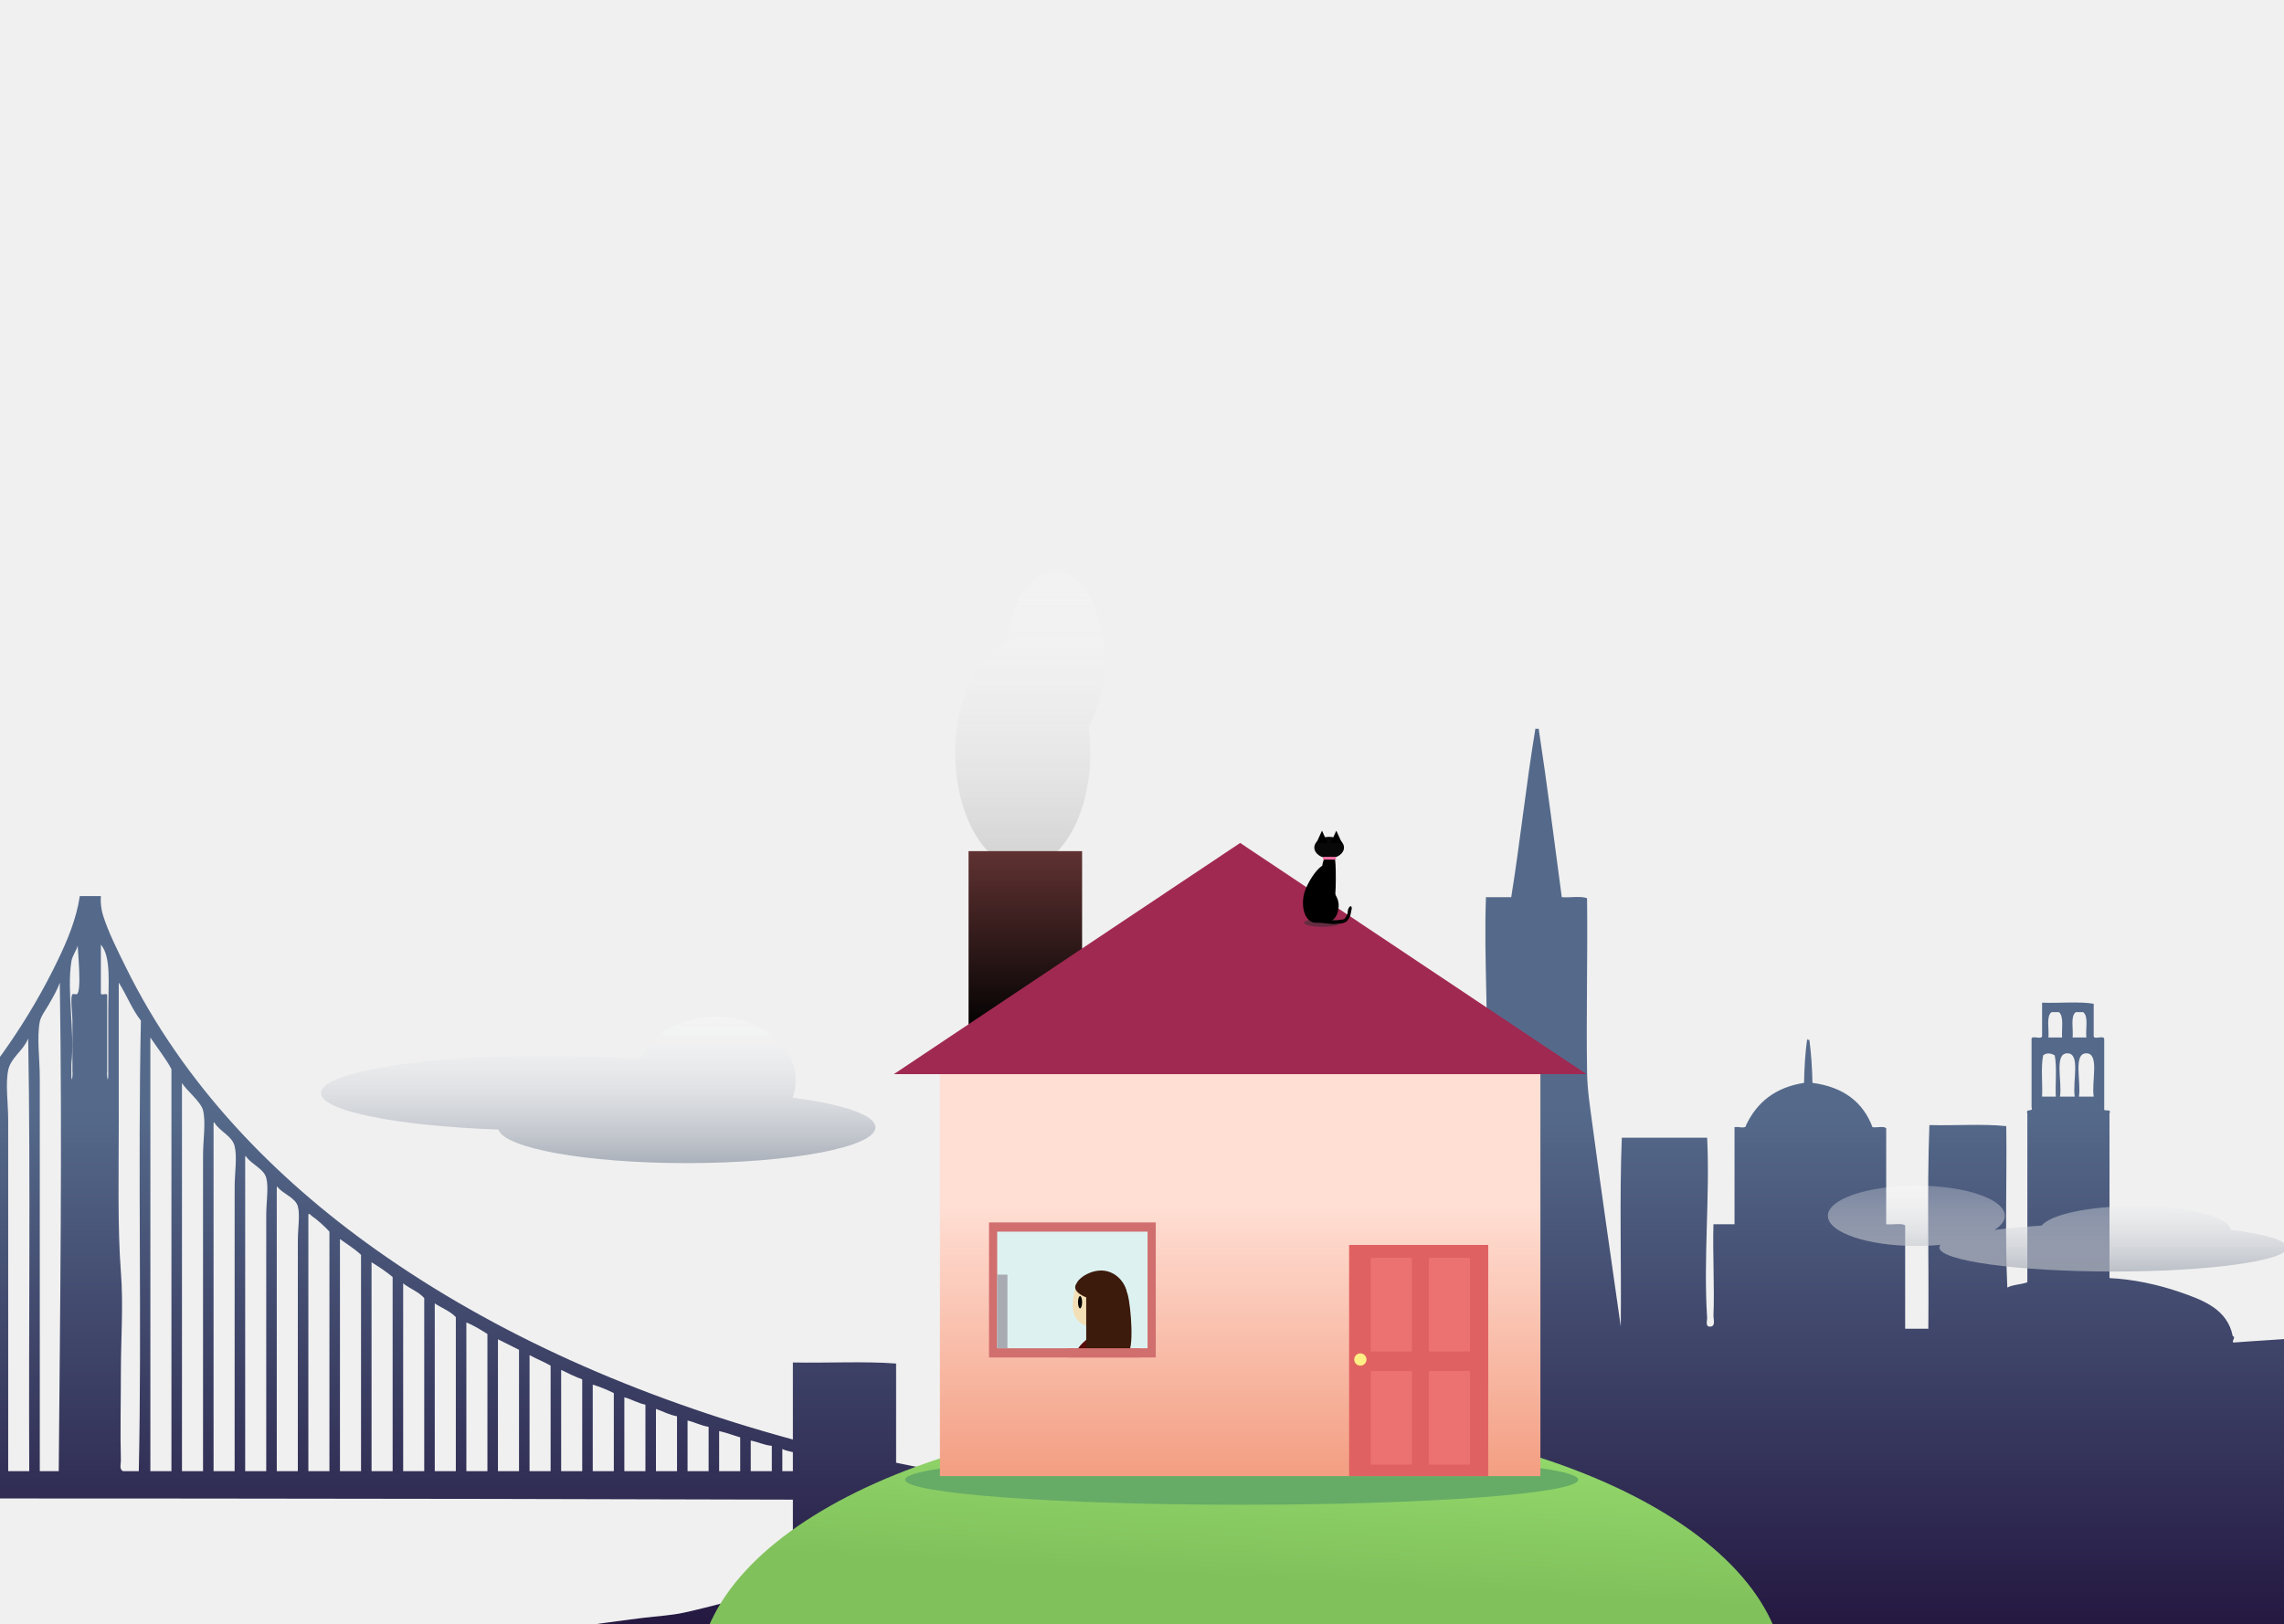
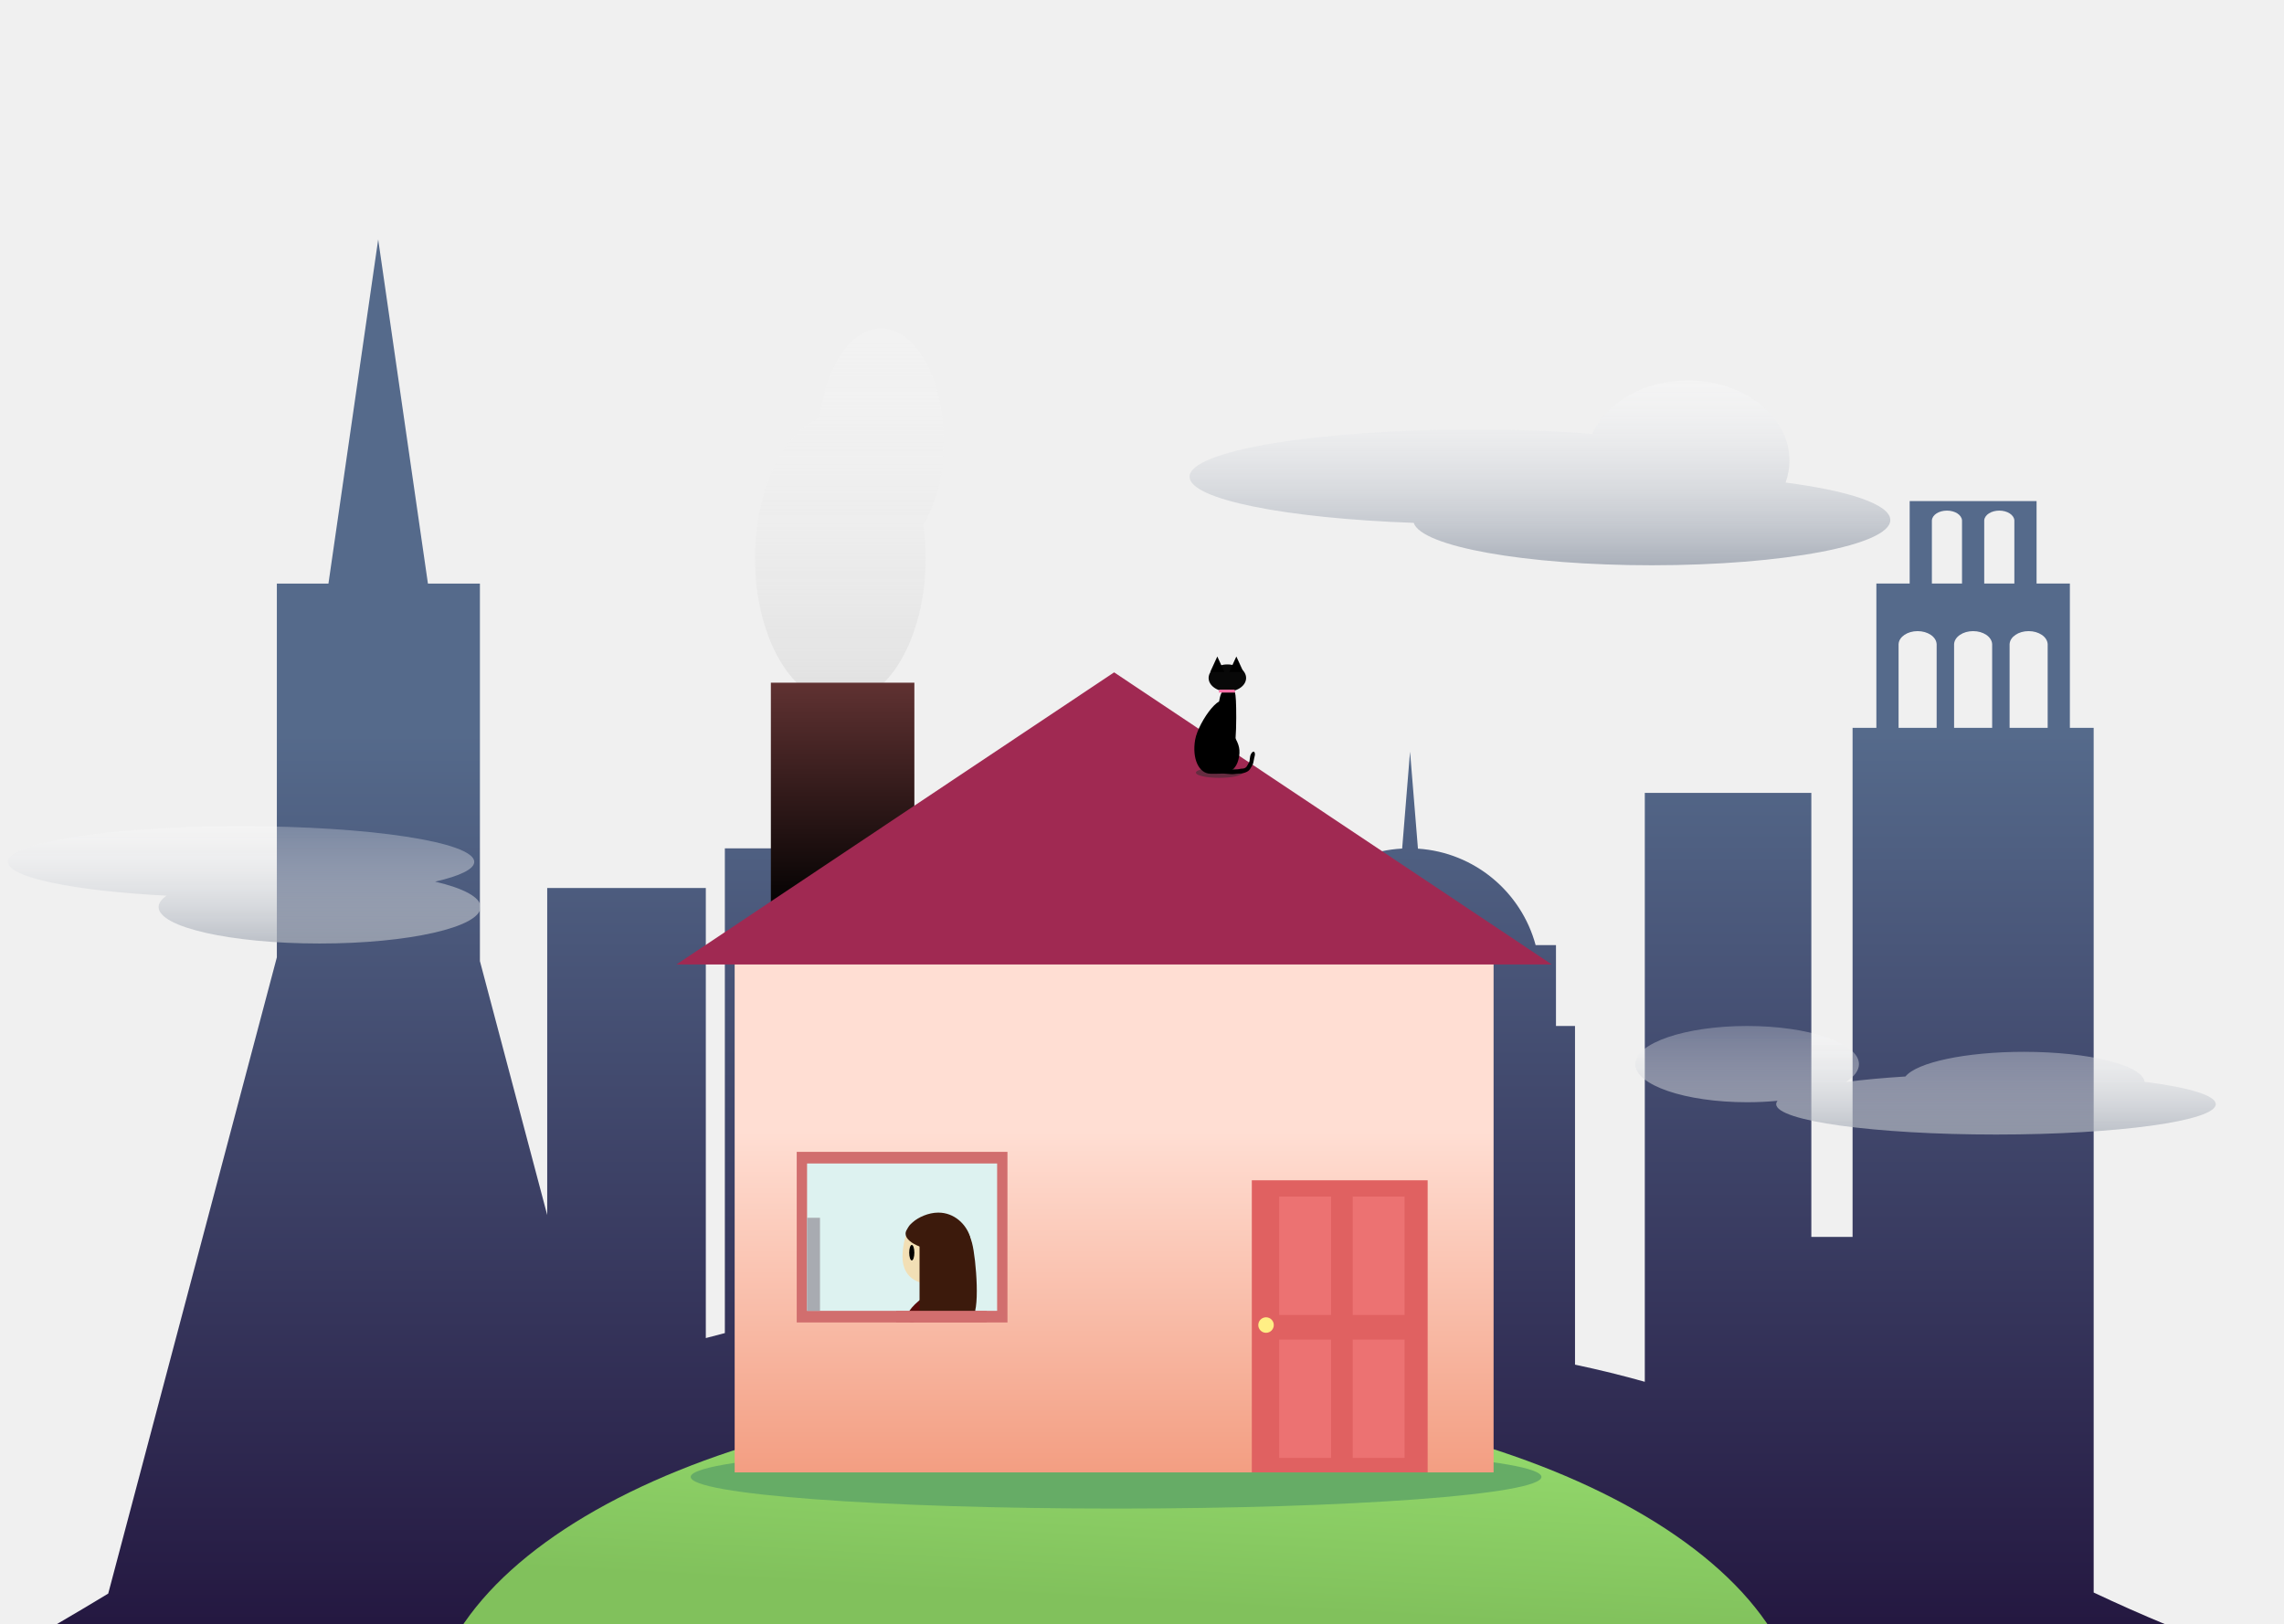
- <svg xmlns="http://www.w3.org/2000/svg" xmlns:xlink="http://www.w3.org/1999/xlink" width="1440px" height="1024px" viewBox="0 0 1440 1024" version="1.1">
+ <svg xmlns="http://www.w3.org/2000/svg" width="1440px" height="1024px" viewBox="0 0 1440 1024" version="1.1">
  <defs>
-     <polygon id="path-1" points="0 0.1 0 576.34 2455.735 576.34 2455.735 0.1" />
-     <linearGradient x1="50%" y1="41.535%" x2="50%" y2="100%" id="linearGradient-3">
+     <linearGradient x1="50%" y1="28.553%" x2="50%" y2="80.236%" id="linearGradient-1">
      <stop stop-color="#556A8B" offset="0%" />
      <stop stop-color="#23163F" offset="100%" />
    </linearGradient>
-     <linearGradient x1="50%" y1="0%" x2="50%" y2="100%" id="linearGradient-4">
+     <linearGradient x1="50%" y1="0%" x2="50%" y2="100%" id="linearGradient-2">
+       <stop stop-color="#FFFFFF" stop-opacity="0.1" offset="0%" />
+       <stop stop-color="#D1D1D1" stop-opacity="0.5" offset="100%" />
+     </linearGradient>
+     <linearGradient x1="50%" y1="0%" x2="46.587%" y2="30.395%" id="linearGradient-3">
+       <stop stop-color="#96DC6E" offset="0%" />
+       <stop stop-color="#81C15C" offset="100%" />
+     </linearGradient>
+     <linearGradient x1="50%" y1="35.915%" x2="50%" y2="100%" id="linearGradient-4">
+       <stop stop-color="#FFDED3" offset="0%" />
+       <stop stop-color="#F39E82" offset="100%" />
+     </linearGradient>
+     <linearGradient x1="50%" y1="0%" x2="50%" y2="100%" id="linearGradient-5">
+       <stop stop-color="#603232" offset="0%" />
+       <stop stop-color="#000000" offset="100%" />
+     </linearGradient>
+     <linearGradient x1="50%" y1="0%" x2="50%" y2="100%" id="linearGradient-6">
      <stop stop-color="#FFFFFF" stop-opacity="0.25" offset="0%" />
      <stop stop-color="#AAB0BA" offset="100%" />
    </linearGradient>
-     <linearGradient x1="50%" y1="0%" x2="50%" y2="100%" id="linearGradient-5">
-       <stop stop-color="#FFFFFF" stop-opacity="0.1" offset="0%" />
-       <stop stop-color="#D1D1D1" offset="100%" />
-     </linearGradient>
-     <linearGradient x1="50%" y1="0%" x2="46.587%" y2="30.395%" id="linearGradient-6">
-       <stop stop-color="#96DC6E" offset="0%" />
-       <stop stop-color="#81C15C" offset="100%" />
-     </linearGradient>
-     <linearGradient x1="50%" y1="35.915%" x2="50%" y2="100%" id="linearGradient-7">
-       <stop stop-color="#FFDED3" offset="0%" />
-       <stop stop-color="#F39E82" offset="100%" />
-     </linearGradient>
-     <linearGradient x1="50%" y1="0%" x2="50%" y2="100%" id="linearGradient-8">
-       <stop stop-color="#603232" offset="0%" />
-       <stop stop-color="#000000" offset="100%" />
-     </linearGradient>
-     <linearGradient x1="50%" y1="0%" x2="50%" y2="100%" id="linearGradient-9">
+     <linearGradient x1="50%" y1="0%" x2="50%" y2="100%" id="linearGradient-7">
      <stop stop-color="#FFFFFF" stop-opacity="0.25" offset="0%" />
      <stop stop-color="#AAB0BA" stop-opacity="0.75" offset="100%" />
    </linearGradient>
  </defs>
  <g id="Page-1" stroke="none" stroke-width="1" fill="none" fill-rule="evenodd">
-     <g id="Desktop-HD">
-       <g id="trangcover" transform="translate(-1014, 360)">
-         <g id="Page-1" transform="translate(0, 98.69287)">
-           <g id="Group-3" transform="translate(0, 0.50869)">
-             <g id="Fill-1-Clipped">
-               <mask id="mask-2" fill="white">
-                 <use xlink:href="#path-1" />
-               </mask>
-               <g id="path-1" />
-               <path d="M1578.97,527.1 C1593.134,522.218 1604.727,514.76 1617.486,508.466 L1617.486,492.499 L1625.455,492.499 L1625.455,485.843 L1578.97,485.843 L1578.97,527.1 Z M578.214,468.545 L594.152,468.545 C593.77,467.375 594.955,464.636 593.488,464.55 C589.083,466.571 582.545,466.452 578.214,468.545 L578.214,468.545 Z M489.229,468.545 C494.326,468.107 501.177,469.424 505.167,467.88 C499.456,467.167 494.292,465.911 489.229,464.55 L489.229,468.545 Z M612.746,459.895 C609.31,461.55 604.678,462.01 600.793,463.219 L600.793,468.545 L614.074,468.545 C613.358,465.933 615.613,460.35 612.746,459.895 L612.746,459.895 Z M469.307,468.545 L482.588,468.545 L482.588,463.219 C478.155,462.118 473.739,460.998 469.307,459.895 L469.307,468.545 Z M1507.25,468.545 L1513.891,468.545 L1513.891,456.568 C1511.619,455.958 1509.134,455.567 1507.25,454.572 L1507.25,468.545 Z M620.715,457.899 L620.715,468.545 L633.996,468.545 C633.562,464.101 634.873,457.907 633.332,454.572 C629.807,456.36 625.347,457.214 620.715,457.899 L620.715,457.899 Z M449.385,468.545 L462.666,468.545 L462.666,457.899 C457.744,457.286 453.438,456.055 449.385,454.572 L449.385,468.545 Z M1487.328,468.545 L1500.612,468.545 L1500.612,452.575 C1495.543,452.107 1492.018,450.091 1487.328,449.246 L1487.328,468.545 Z M653.919,449.914 C653.772,449.395 653.362,449.138 652.59,449.246 C648.93,450.682 645.167,452.01 640.637,452.575 L640.637,468.545 L653.919,468.545 L653.919,449.914 Z M429.462,468.545 L442.744,468.545 L442.744,452.575 C437.678,452.107 434.155,450.091 429.462,449.246 L429.462,468.545 Z M1467.409,468.545 L1480.687,468.545 L1480.687,447.252 C1476.238,445.944 1472.118,444.305 1467.409,443.26 L1467.409,468.545 Z M673.177,443.26 C669.217,444.837 664.616,445.772 660.559,447.252 L660.559,468.545 L673.841,468.545 C673.401,460.336 674.723,450.36 673.177,443.26 L673.177,443.26 Z M409.54,468.545 L422.822,468.545 L422.822,447.252 C418.483,445.83 414.039,444.516 409.54,443.26 L409.54,468.545 Z M1447.484,468.545 L1460.765,468.545 L1460.765,440.598 C1455.798,439.808 1452.174,437.673 1447.484,436.603 L1447.484,468.545 Z M680.481,440.598 L680.481,468.545 L693.763,468.545 L693.763,437.271 C690.063,436.459 685.288,440.302 680.481,440.598 L680.481,440.598 Z M389.618,468.545 L402.9,468.545 L402.9,440.598 C397.933,439.808 394.308,437.673 389.618,436.603 L389.618,468.545 Z M1427.562,468.545 L1440.843,468.545 L1440.843,433.941 C1435.796,433.01 1432,430.825 1427.562,429.286 L1427.562,468.545 Z M700.403,433.941 L700.403,468.545 L713.685,468.545 C713.245,455.678 714.57,441.042 713.021,429.286 C709.371,431.394 705.035,432.816 700.403,433.941 L700.403,433.941 Z M369.696,468.545 L382.977,468.545 L382.977,433.941 C378.058,432.885 373.935,431.028 369.696,429.286 L369.696,468.545 Z M1407.639,468.545 L1420.921,468.545 L1420.921,426.625 C1415.971,425.596 1412.343,423.242 1407.639,421.967 L1407.639,468.545 Z M732.943,421.967 C728.939,423.719 725.016,425.557 720.326,426.625 L720.326,468.545 L733.607,468.545 C733.164,453.238 734.492,436.162 732.943,421.967 L732.943,421.967 Z M349.774,468.545 L363.055,468.545 L363.055,426.625 C358.058,425.643 354.4,423.32 349.774,421.967 L349.774,468.545 Z M1387.717,468.545 L1401.001,468.545 L1401.001,419.305 C1396.832,417.27 1392.501,415.396 1387.717,413.982 L1387.717,468.545 Z M752.865,413.982 C748.69,415.787 744.348,417.423 740.248,419.305 L740.248,468.545 L753.529,468.545 C753.089,450.576 754.415,430.839 752.865,413.982 L752.865,413.982 Z M329.852,468.545 L343.133,468.545 L343.133,419.305 C338.742,417.495 334.644,415.391 329.852,413.982 L329.852,468.545 Z M760.17,410.655 L760.17,468.545 L773.451,468.545 L773.451,405.332 L772.123,405.332 C768.277,407.245 764.365,409.092 760.17,410.655 L760.17,410.655 Z M309.93,468.545 L323.211,468.545 L323.211,410.655 C318.416,409.25 315.071,406.391 309.93,405.332 L309.93,468.545 Z M1367.798,468.545 L1381.077,468.545 L1381.077,410.655 C1376.409,408.9 1372.056,406.829 1367.798,404.667 L1367.798,468.545 Z M1347.873,468.545 L1361.154,468.545 L1361.154,402.002 C1356.938,399.576 1352.156,397.713 1347.873,395.348 L1347.873,468.545 Z M780.092,402.67 L780.092,468.545 L793.373,468.545 C792.931,444.369 794.259,418.418 792.709,395.348 C789.162,398.451 783.246,399.177 780.092,402.67 L780.092,402.67 Z M290.007,468.545 L303.289,468.545 L303.289,402.002 C298.914,399.734 294.396,397.605 290.007,395.348 L290.007,468.545 Z M1327.951,468.545 L1341.232,468.545 L1341.232,392.024 C1336.802,389.806 1332.381,387.585 1327.951,385.367 L1327.951,468.545 Z M800.014,392.024 L800.014,468.545 L813.296,468.545 C812.853,441.039 814.181,411.764 812.632,385.367 C808.874,388.034 804.142,389.728 800.014,392.024 L800.014,392.024 Z M270.085,468.545 L283.367,468.545 L283.367,392.024 C278.94,389.806 274.515,387.585 270.085,385.367 L270.085,468.545 Z M1308.029,468.545 L1321.31,468.545 L1321.31,382.043 C1317.11,379.376 1312.857,376.761 1308.029,374.724 L1308.029,468.545 Z M832.554,374.724 C828.719,377.757 822.986,378.888 819.936,382.706 L819.936,468.545 L833.218,468.545 C832.775,437.493 834.103,404.667 832.554,374.724 L832.554,374.724 Z M250.163,468.545 L263.445,468.545 L263.445,382.043 C259.222,379.398 254.853,376.897 250.163,374.724 L250.163,468.545 Z M1288.107,468.545 L1301.391,468.545 L1301.391,371.397 C1297.846,367.623 1292.481,365.682 1288.107,362.746 L1288.107,468.545 Z M839.858,372.062 C837.96,377.521 839.858,387.768 839.858,396.016 L839.858,468.545 L853.14,468.545 C852.697,433.498 854.025,396.682 852.476,362.746 C849.95,366.706 841.588,367.088 839.858,372.062 L839.858,372.062 Z M230.241,468.545 L243.522,468.545 L243.522,371.397 C239.995,367.609 234.367,365.932 230.241,362.746 L230.241,468.545 Z M1268.187,468.545 L1281.466,468.545 L1281.466,359.419 C1277.968,355.383 1272.354,353.467 1268.187,350.104 L1268.187,468.545 Z M859.781,360.085 C857.68,366.398 859.781,377.906 859.781,386.698 L859.781,468.545 L873.062,468.545 C872.619,429.286 873.947,388.251 872.401,350.104 C869.886,354.224 861.446,355.083 859.781,360.085 L859.781,360.085 Z M210.319,468.545 L223.6,468.545 L223.6,359.419 C220.014,355.471 214.48,353.475 210.319,350.104 L210.319,468.545 Z M1248.262,468.545 L1261.544,468.545 L1261.544,346.111 C1257.482,342.643 1252.889,339.701 1248.262,336.793 L1248.262,468.545 Z M879.703,346.774 C878.626,349.918 879.703,356.425 879.703,361.416 L879.703,468.545 L892.984,468.545 C892.541,424.85 893.87,379.381 892.32,336.793 C889.711,340.799 881.319,342.064 879.703,346.774 L879.703,346.774 Z M190.397,468.545 L203.678,468.545 L203.678,346.111 C199.699,342.554 194.86,339.865 190.397,336.793 L190.397,468.545 Z M1228.34,468.545 L1241.622,468.545 L1241.622,332.138 C1237.665,328.34 1232.812,325.44 1228.34,322.157 L1228.34,468.545 Z M899.625,332.801 L899.625,468.545 L912.906,468.545 C912.464,419.968 913.794,369.622 912.242,322.157 C908.659,326.33 902.699,328.118 899.625,332.801 L899.625,332.801 Z M170.475,468.545 L183.756,468.545 L183.756,332.138 C179.586,328.55 174.988,325.398 170.475,322.157 L170.475,468.545 Z M1221.699,317.496 C1219.049,314.469 1213.57,309.542 1210.41,307.518 C1210.615,307.648 1208.083,304.729 1208.418,307.518 L1208.418,468.545 L1221.699,468.545 L1221.699,317.496 Z M932.164,306.187 C928.905,311.316 921.13,312.622 919.55,318.827 C918.335,323.582 919.55,331.359 919.55,337.461 C919.55,380.291 919.547,428.274 919.55,468.545 L932.828,468.545 C932.386,414.648 933.714,358.973 932.164,306.187 L932.164,306.187 Z M163.834,337.461 C163.834,330.785 165.215,322.806 163.834,318.165 C162.91,315.046 155.48,309.52 152.545,307.518 C152.177,307.266 151.369,305.436 150.552,307.518 L150.552,468.545 L163.834,468.545 L163.834,337.461 Z M1201.78,322.822 C1201.78,315.78 1203.266,306.659 1201.78,301.53 C1200.2,296.098 1192.893,293.966 1189.16,289.552 C1189.121,288.851 1188.308,289.028 1188.496,290.218 L1188.496,468.545 L1201.78,468.545 C1201.78,423.716 1201.777,369.179 1201.78,322.822 L1201.78,322.822 Z M939.469,302.192 C938.116,307.51 939.469,315.844 939.469,322.822 L939.469,468.545 L952.753,468.545 C952.311,408.878 953.636,347.442 952.087,288.887 C948.783,294.296 941.068,295.929 939.469,302.192 L939.469,302.192 Z M143.912,322.822 C143.912,315.542 145.423,306.614 143.912,301.53 C142.318,296.156 134.891,294.033 131.294,289.552 C131.258,288.851 130.445,289.028 130.63,290.218 L130.63,468.545 L143.912,468.545 L143.912,322.822 Z M1181.855,306.853 C1181.855,298.765 1183.477,289.486 1181.855,283.564 C1180.275,277.786 1172.84,275.28 1169.238,270.253 C1169.202,269.554 1168.386,269.732 1168.576,270.921 L1168.576,468.545 L1181.855,468.545 L1181.855,306.853 Z M972.011,269.59 C968.688,275.46 960.98,277.619 959.391,284.226 C957.947,290.243 959.391,299.17 959.391,306.853 L959.391,468.545 L972.673,468.545 C972.23,402.449 973.558,334.578 972.011,269.59 L972.011,269.59 Z M123.99,306.853 C123.99,298.765 125.611,289.486 123.99,283.564 C122.41,277.786 114.975,275.28 111.372,270.253 C111.336,269.554 110.52,269.732 110.708,270.921 L110.708,468.545 L123.99,468.545 L123.99,306.853 Z M1161.933,289.552 C1161.933,280.625 1163.629,270.53 1161.933,263.599 C1160.359,257.158 1152.965,254.63 1149.316,248.963 C1149.28,248.261 1148.466,248.439 1148.652,249.626 L1148.652,468.545 L1161.933,468.545 L1161.933,289.552 Z M979.313,264.267 C977.764,271.157 979.313,281.03 979.313,289.552 L979.313,468.545 L992.595,468.545 C992.152,395.348 993.48,320.383 991.931,248.295 C988.688,254.732 980.893,257.255 979.313,264.267 L979.313,264.267 Z M104.068,289.552 C104.068,280.497 105.797,270.289 104.068,263.599 C102.465,257.414 94.959,254.563 91.45,248.963 C91.414,248.261 90.601,248.439 90.786,249.626 L90.786,468.545 L104.068,468.545 L104.068,289.552 Z M1128.729,468.545 L1142.011,468.545 L1142.011,269.59 C1142.011,259.554 1143.887,248.636 1142.011,240.978 C1140.672,235.5 1130.868,227.817 1128.729,223.678 L1128.729,468.545 Z M999.236,241.644 C997.567,249.431 999.236,260.178 999.236,269.59 C999.236,335.138 999.233,405.878 999.236,468.545 L1012.517,468.545 C1012.074,387.144 1013.405,303.969 1011.853,223.678 C1008.937,230.975 1000.843,234.155 999.236,241.644 L999.236,241.644 Z M70.864,468.545 L84.145,468.545 L84.145,269.59 C84.145,259.546 86.035,248.591 84.145,240.978 C82.419,234.019 74.317,230.321 70.864,223.678 L70.864,468.545 Z M2329.37,205.046 C2320.89,205.06 2326.216,222.935 2324.725,232.328 L2334.019,232.328 C2332.5,222.957 2337.893,205.03 2329.37,205.046 L2329.37,205.046 Z M2317.417,205.046 C2308.936,205.06 2314.26,222.935 2312.769,232.328 L2322.068,232.328 C2320.546,222.957 2325.939,205.03 2317.417,205.046 L2317.417,205.046 Z M2302.143,206.377 C2300.63,213.73 2301.897,223.875 2301.479,232.328 L2310.112,232.328 C2309.736,223.833 2310.906,213.788 2309.448,206.377 C2307.376,205.01 2304.113,204.484 2302.143,206.377 L2302.143,206.377 Z M1019.16,215.693 C1017.356,224.562 1019.16,236.453 1019.16,246.964 C1019.158,320.05 1019.16,398.348 1019.16,468.545 L1032.439,468.545 C1031.996,377.829 1033.325,285.335 1031.775,195.728 C1028.651,203.505 1020.776,207.733 1019.16,215.693 L1019.16,215.693 Z M50.942,468.545 L64.223,468.545 L64.223,246.964 C64.223,235.857 66.235,223.797 64.223,215.025 C62.912,209.305 53.169,199.928 50.942,195.728 L50.942,468.545 Z M1108.807,468.545 L1122.089,468.545 L1122.089,215.025 C1119.25,209.438 1113.088,201.426 1108.807,195.065 L1108.807,468.545 Z M2320.737,195.065 L2329.37,195.065 C2328.834,189.615 2330.878,181.577 2327.378,179.093 L2322.73,179.093 C2319.229,181.577 2321.274,189.615 2320.737,195.065 L2320.737,195.065 Z M2305.466,195.065 L2314.099,195.065 C2313.682,189.493 2315.397,181.785 2312.104,179.093 L2307.456,179.093 C2303.956,181.577 2306.003,189.615 2305.466,195.065 L2305.466,195.065 Z M1088.885,248.295 C1088.885,279.749 1088.066,315.395 1090.213,342.784 C1091.857,363.725 1090.213,385.062 1090.213,405.997 C1090.213,424.521 1089.735,444.435 1090.213,461.888 C1090.266,463.757 1089.01,467.347 1091.541,468.545 L1101.503,468.545 C1103.495,375.386 1100.838,277.575 1102.831,184.416 C1097.255,177.36 1093.797,168.186 1088.885,160.465 L1088.885,248.295 Z M1045.056,173.773 C1042.909,177.61 1039.736,181.649 1039.08,185.084 C1037.14,195.265 1039.08,208.54 1039.08,220.348 C1039.083,302.306 1039.08,389.473 1039.08,468.545 L1051.033,468.545 C1051.877,366.916 1053.319,262.343 1051.697,160.465 C1049.979,165.391 1047.66,169.118 1045.056,173.773 L1045.056,173.773 Z M31.684,468.545 L43.637,468.545 C44.846,390.665 44.301,300.983 44.301,220.348 C44.301,207.891 46.479,194.458 44.301,184.416 C43.615,181.256 39.979,177.305 37.66,173.107 C35.201,168.652 33.095,163.054 31.02,160.465 C30.505,263.898 31.949,365.364 31.684,468.545 L31.684,468.545 Z M1059.002,147.154 C1056.019,165.816 1061.235,191.628 1059.002,211.7 L1059.002,219.685 C1059.328,224.454 1059.99,218.202 1059.666,216.356 L1059.666,200.389 L1059.666,184.416 C1059.666,179.795 1058.166,169.65 1059.666,167.781 C1059.912,167.479 1061.896,167.878 1062.322,167.781 C1065.8,166.999 1062.912,139.177 1062.989,137.173 C1062.142,140.339 1059.6,143.417 1059.002,147.154 L1059.002,147.154 Z M19.73,167.119 C19.623,169.001 23.823,166.564 23.715,168.449 C24.282,184.987 22.951,200.225 23.715,216.356 C23.839,218.984 23.853,223.378 24.379,219.685 C26.31,206.133 24.379,193.926 24.379,179.093 C24.379,164.249 26.637,144.473 19.73,137.173 L19.73,167.119 Z M1077.596,167.119 C1077.488,169.001 1081.688,166.564 1081.58,168.449 L1081.58,200.389 L1081.58,216.356 C1081.254,218.202 1081.918,224.454 1082.244,219.685 L1082.244,211.035 L1082.244,178.43 C1082.244,161.385 1084.264,144.223 1077.596,136.51 L1077.596,167.119 Z M2462.185,384.705 L2462.185,576.34 L1318.654,576.34 L1318.322,575.339 L1317.993,574.344 C1352.17,570.701 1386.491,565.103 1419.593,561.033 C1428.574,559.932 1437.24,559.53 1445.491,557.709 C1467.392,552.865 1491.39,545.654 1513.891,540.408 L1513.891,486.508 C1012.705,484.958 508.753,486.286 6.449,485.843 L6.449,105.902 L19.73,105.902 C20.45,120.909 27.597,134.575 33.676,147.154 C75.33,233.368 141.258,295.691 219.616,346.111 C285.536,388.525 362.117,422.555 449.385,446.584 C478.958,454.73 509.751,463.219 542.355,463.219 C575.196,463.219 605.895,454.217 635.325,445.921 C721.424,421.645 799.464,388.694 865.093,346.111 C909.489,317.305 949.876,284.018 983.962,244.971 C1009.396,215.832 1032.207,184.194 1050.369,146.491 C1056.376,134.023 1062.184,120.322 1064.315,105.902 L1077.596,105.902 C1077.247,109.878 1077.839,114.377 1078.924,117.876 C1082.247,128.603 1088.144,140.225 1093.536,151.146 C1129.986,225.006 1187.154,283.528 1250.919,328.808 C1326.304,382.342 1416.062,421.928 1513.891,448.583 L1513.891,400.009 C1535.362,400.45 1558.605,399.122 1578.97,400.671 L1578.97,463.219 C1593.383,466.08 1607.104,469.629 1625.455,468.545 L1625.455,439.267 L1667.955,439.267 C1668.398,418.637 1667.07,396.238 1668.619,376.72 C1676.148,377.158 1685.44,375.835 1691.862,377.385 L1691.862,468.545 C1700.531,469.247 1704.172,464.908 1710.459,463.219 L1710.459,382.043 L1722.409,382.043 C1722.849,376.492 1721.529,369.184 1723.073,364.74 L1814.051,364.74 L1814.051,382.043 C1817.822,382.476 1823.334,381.167 1826.004,382.706 C1826.444,395.795 1825.122,410.652 1826.671,422.632 C1833.046,419.929 1840.155,417.955 1847.255,415.976 L1847.255,278.903 C1853.278,278.582 1852.534,271.509 1855.887,267.591 C1860.489,262.221 1868.04,258.514 1879.13,258.279 C1879.587,252.165 1878.532,243.997 1879.13,236.983 C1879.243,235.683 1877.993,231.582 1881.122,232.328 C1882.669,239.428 1881.346,249.404 1881.786,257.613 C1895.505,259.393 1906.941,263.458 1909.68,276.244 C1908.687,279.898 1914.863,276.372 1913.662,280.234 L1913.662,398.01 C1918.603,397.198 1923.271,396.105 1927.607,394.686 C1933.766,348.959 1939.721,304.191 1946.201,257.613 C1947.778,246.274 1950.252,234.723 1950.85,223.012 C1952.784,185.259 1949.411,146.43 1950.85,106.567 L1966.787,106.567 C1972.432,71.634 1976.248,34.868 1982.064,0.1 L1983.057,0.436 L1984.053,0.1 C1989.391,35.123 1993.895,70.977 1998.666,106.567 C2003.76,107.005 2010.611,105.686 2014.601,107.233 C2015.018,144.509 2014.042,180.324 2014.601,217.024 C2014.769,228.114 2016.521,239.04 2017.921,249.626 C2023.732,293.567 2029.932,335.34 2035.851,377.385 C2036.294,337.902 2034.965,296.65 2036.515,258.279 L2090.305,258.279 C2092.156,295.208 2087.845,334.323 2090.305,372.062 C2090.385,373.271 2088.888,377.676 2092.3,377.385 C2095.861,377.252 2094.217,372.425 2094.289,370.731 C2095.042,353.043 2093.727,331.245 2094.289,312.841 L2107.57,312.841 L2107.57,251.625 C2109.781,250.954 2114.795,253.094 2114.878,250.294 C2121.652,236.013 2133.193,226.503 2151.399,223.678 C2151.571,213.866 2152.179,204.498 2153.394,195.728 L2153.723,196.729 L2154.72,196.396 C2155.931,204.941 2156.474,214.154 2156.712,223.678 C2176.069,226.237 2188.584,235.655 2194.564,251.625 C2197.237,252.049 2201.625,250.759 2203.2,252.287 L2203.2,312.841 C2206.971,313.274 2212.483,311.965 2215.15,313.504 L2215.15,378.713 L2229.76,378.713 C2230.202,336.13 2228.874,291.77 2230.424,250.294 C2246.361,250.735 2264.07,249.407 2278.901,250.956 C2279.344,284.673 2278.018,320.158 2279.565,352.765 C2282.968,350.85 2288.333,350.905 2292.182,349.436 L2292.182,242.974 C2290.876,239.448 2296.145,242.509 2294.839,238.982 L2294.839,195.728 C2295.525,193.532 2301.822,196.959 2301.479,193.735 L2301.479,173.107 C2312.107,173.548 2324.498,172.22 2334.019,173.773 L2334.019,194.4 C2334.705,196.596 2341.003,193.169 2340.66,196.396 L2340.66,239.647 C2339.912,242.614 2345.491,239.24 2343.98,242.974 L2343.98,346.774 C2358.634,347.462 2374.281,350.816 2387.809,355.427 C2403.248,360.684 2418.353,366.473 2421.679,383.374 C2424.252,384.056 2419.618,387.829 2423.004,387.366 C2435.954,386.365 2449.216,385.683 2462.185,384.705 L2462.185,384.705 Z" id="Fill-1" fill="url(#linearGradient-3)" fill-rule="nonzero" mask="url(#mask-2)" />
-             </g>
-           </g>
+     <g id="Desktop-HD-Copy">
+       <g id="buildings" transform="translate(-41, 151)" fill="url(#linearGradient-1)">
+         <path d="M1292.016,177.033 L1292,177.033 L1292,217 L1311,217 L1311,177.033 L1310.984,177.033 C1310.695,173.668 1306.559,171 1301.5,171 C1296.441,171 1292.305,173.668 1292.016,177.033 Z M1259.016,177.033 L1259,177.033 L1259,217 L1278,217 L1278,177.033 L1277.984,177.033 C1277.695,173.668 1273.559,171 1268.5,171 C1263.441,171 1259.305,173.668 1259.016,177.033 Z M1308.02,255 L1308,255 L1308,308 L1332,308 L1332,255 L1331.98,255 C1331.614,250.538 1326.39,247 1320,247 C1313.61,247 1308.386,250.538 1308.02,255 Z M1273.02,255 L1273,255 L1273,308 L1297,308 L1297,255 L1296.98,255 C1296.614,250.538 1291.39,247 1285,247 C1278.61,247 1273.386,250.538 1273.02,255 Z M1238.02,255 L1238,255 L1238,308 L1262,308 L1262,255 L1261.98,255 C1261.614,250.538 1256.39,247 1250,247 C1243.61,247 1238.386,250.538 1238.02,255 Z M498,689.672 L498,384 L849,384 L849,445 L849.829,445 C858.916,411.246 888.882,386.051 925.025,384.119 L930,323 L934.98,384.179 C970.672,386.52 1000.168,411.559 1009.171,445 L1022,445 L1022,496 L1034,496 L1034,709.576 C1049.5,712.852 1064.112,716.466 1078,720.379 L1078,349 L1183,349 L1183,629 L1209,629 L1209,308 L1224,308 L1224,217 L1245,217 L1245,165 L1325,165 L1325,217 L1346,217 L1346,308 L1361,308 L1361,853.269 C1375.791,860.257 1391.377,867.213 1408,874.077 C1494.154,909.652 1452.857,943.704 1361,969.374 L1361,975 L1339.531,975 C1241.407,999.158 1099.275,1014.577 988,1014.577 C952.843,1014.577 918.695,1013.132 886.058,1010.41 C802.152,1062.96 664.689,1097.217 509.344,1097.217 C253.826,1097.217 -128.621,987.521 42.733,892.569 C68.133,878.494 89.797,865.728 109.232,853.946 L215.545,452.725 L215.545,217.033 L248.077,217.033 L279.439,0 L310.801,217.033 L343.571,217.033 L343.571,455.065 L386,615.19 L386,409 L486,409 L486,692.813 C489.943,691.774 493.943,690.727 498,689.672 Z" id="Combined-Shape" />
+       </g>
+       <path d="M516.798,263.477 C493.367,273.343 476,309.27 476,352.08 C476,402.496 500.086,443.366 529.798,443.366 C559.51,443.366 583.597,402.496 583.597,352.08 C583.597,344.808 583.096,337.736 582.149,330.955 C590.052,317.915 595.008,299.161 595.008,278.317 C595.008,238.93 577.309,207 555.475,207 C536.462,207 520.584,231.212 516.798,263.477 Z" id="smoke" fill="url(#linearGradient-2)" fill-rule="nonzero" />
+       <g id="house" transform="translate(270, 424)" fill-rule="nonzero">
+         <ellipse id="Oval-2" fill="url(#linearGradient-3)" cx="433.239" cy="667.53" rx="433.239" ry="212.729" />
+         <ellipse id="Oval-16" fill="#66AC66" cx="433.647" cy="507.372" rx="268.176" ry="19.969" />
+         <rect id="Rectangle" fill="url(#linearGradient-4)" x="193.185" y="169.531" width="478.479" height="334.988" />
+         <rect id="Rectangle-5" fill="url(#linearGradient-5)" x="216.008" y="6.52" width="90.479" height="146.71" />
+         <polygon id="Triangle" fill="#A02952" points="432.424 0 708.345 184.202 156.504 184.202" />
+         <rect id="Rectangle-2" fill="#D16E6E" x="232.311" y="302.385" width="132.866" height="107.587" />
+         <rect id="Rectangle-2" fill="#DDF2F0" x="238.832" y="309.721" width="119.824" height="92.916" />
+         <rect id="Rectangle-6" fill="#A8ABB1" x="238.832" y="343.953" width="8.151" height="58.684" />
+         <g id="door" transform="translate(519.2353, 320.3166)">
+           <rect id="Rectangle-3" fill="#E06161" x="0" y="0" width="110.857" height="184.202" />
+           <rect id="Rectangle-4" fill="#EC7272" x="17.265" y="10.27" width="32.712" height="74.65" />
+           <rect id="Rectangle-4-Copy-2" fill="#EC7272" x="17.265" y="100.432" width="32.712" height="74.65" />
+           <rect id="Rectangle-4-Copy" fill="#EC7272" x="63.607" y="10.27" width="32.712" height="74.65" />
+           <rect id="Rectangle-4-Copy-3" fill="#EC7272" x="63.607" y="100.432" width="32.712" height="74.65" />
        </g>
-         <path d="M1328.198,352.322 C1264.302,350.048 1216.391,340.604 1216.391,329.299 C1216.391,316.296 1279.773,305.754 1357.959,305.754 C1379.137,305.754 1399.229,306.528 1417.27,307.914 C1424.216,292.376 1442.973,281.242 1465.022,281.242 C1492.984,281.242 1515.651,299.148 1515.651,321.236 C1515.651,325.043 1514.978,328.727 1513.719,332.216 C1545.246,336.277 1565.958,343.133 1565.958,350.908 C1565.958,363.377 1512.682,373.485 1446.963,373.485 C1383.747,373.485 1332.045,364.132 1328.198,352.322 Z" id="cloud2" fill="url(#linearGradient-4)" fill-rule="nonzero" />
-         <path d="M1648.546,44.697 C1630.006,52.505 1616.265,80.938 1616.265,114.819 C1616.265,154.719 1635.323,187.065 1658.832,187.065 C1682.341,187.065 1701.399,154.719 1701.399,114.819 C1701.399,109.064 1701.003,103.467 1700.254,98.101 C1706.507,87.781 1710.429,72.938 1710.429,56.442 C1710.429,25.27 1696.424,0 1679.148,0 C1664.104,0 1651.541,19.162 1648.546,44.697 Z" id="Combined-Shape" fill="url(#linearGradient-5)" fill-rule="nonzero" />
-         <g id="house" transform="translate(1453.735, 171.5837)" fill-rule="nonzero">
-           <ellipse id="Oval-2" fill="url(#linearGradient-6)" cx="342.795" cy="528.297" rx="342.795" ry="168.358" />
-           <ellipse id="Oval-16" fill="#66AC66" cx="343.118" cy="401.545" rx="212.191" ry="15.804" />
-           <rect id="Rectangle" fill="url(#linearGradient-7)" x="152.855" y="134.171" width="378.59" height="265.116" />
-           <rect id="Rectangle-5" fill="url(#linearGradient-8)" x="170.914" y="5.16" width="71.59" height="116.109" />
-           <polygon id="Triangle" fill="#A02952" points="342.15 0 560.468 145.782 123.832 145.782" />
-           <rect id="Rectangle-2" fill="#D16E6E" x="183.813" y="239.314" width="105.128" height="85.147" />
-           <rect id="Rectangle-2" fill="#DDF2F0" x="188.973" y="245.12" width="94.809" height="73.536" />
-           <rect id="Rectangle-6" fill="#A8ABB1" x="188.973" y="272.212" width="6.45" height="46.444" />
-           <g id="door" transform="translate(410.8382, 253.5052)">
-             <rect id="Rectangle-3" fill="#E06161" x="0" y="0" width="87.714" height="145.782" />
-             <rect id="Rectangle-4" fill="#EC7272" x="13.66" y="8.128" width="25.883" height="59.08" />
-             <rect id="Rectangle-4-Copy-2" fill="#EC7272" x="13.66" y="79.484" width="25.883" height="59.08" />
-             <rect id="Rectangle-4-Copy" fill="#EC7272" x="50.328" y="8.128" width="25.883" height="59.08" />
-             <rect id="Rectangle-4-Copy-3" fill="#EC7272" x="50.328" y="79.484" width="25.883" height="59.08" />
-           </g>
-           <path d="M254.113,305.754 C263.731,305.754 271.527,298.246 271.527,288.983 C271.527,279.72 265.078,272.212 254.113,272.212 C243.149,272.212 237.989,275.437 236.7,288.983 C235.41,302.529 244.496,305.754 254.113,305.754 Z" id="Oval-3" fill="#F2DFB5" />
-           <path d="M254.825,306.322 C262.839,306.322 290.47,303.687 290.47,298.878 C290.47,294.068 262.839,288.906 254.825,288.906 C246.81,288.906 240.909,292.139 240.909,296.949 C240.909,301.758 246.81,306.322 254.825,306.322 Z" id="Oval-5" fill="#3C1A0C" transform="translate(265.6893, 297.6138) rotate(75) translate(-265.6893, -297.6138) " />
-           <ellipse id="Oval-4" fill="#000000" cx="241.214" cy="289.628" rx="1.29" ry="3.87" />
-           <ellipse id="Oval-6" fill="#580B0B" transform="translate(249.1232, 315.9619) rotate(-36) translate(-249.1232, -315.9619) " cx="249.123" cy="315.962" rx="12.577" ry="4.515" />
-           <polygon id="Rectangle-7" fill="#3C1A0C" points="245.084 278.017 267.658 278.017 272.817 319.3 245.084 319.3" />
-           <rect id="Rectangle-8" fill="#D16E6E" x="233.475" y="318.655" width="45.147" height="5.805" />
-           <path d="M254.436,288.338 C262.45,288.338 272.172,287.693 270.237,281.565 C268.303,275.437 262.45,269.632 254.436,269.632 C249.451,269.632 244.366,272.023 241.61,274.508 C239.936,276.018 239.924,276.082 238.634,278.34 C235.642,283.578 246.421,288.338 254.436,288.338 Z" id="Oval-5" fill="#3C1A0C" />
-           <ellipse id="Oval" fill="#FFEF85" cx="417.933" cy="325.751" rx="3.87" ry="3.87" />
+         <path d="M321.16,386.336 C333.315,386.336 343.168,376.848 343.168,365.145 C343.168,353.441 335.017,343.953 321.16,343.953 C307.303,343.953 300.782,348.028 299.151,365.145 C297.521,382.261 309.005,386.336 321.16,386.336 Z" id="Oval-3" fill="#F2DFB5" />
+         <path d="M322.059,387.053 C332.188,387.053 367.109,383.724 367.109,377.647 C367.109,371.57 332.188,365.047 322.059,365.047 C311.93,365.047 304.471,369.132 304.471,375.209 C304.471,381.286 311.93,387.053 322.059,387.053 Z" id="Oval-5" fill="#3C1A0C" transform="translate(335.7897, 376.05) rotate(75) translate(-335.7897, -376.05) " />
+         <ellipse id="Oval-4" fill="#000000" cx="304.857" cy="365.96" rx="1.63" ry="4.89" />
+         <ellipse id="Oval-6" fill="#580B0B" transform="translate(314.8528, 399.2338) rotate(-36) translate(-314.8528, -399.2338) " cx="314.853" cy="399.234" rx="15.895" ry="5.705" />
+         <polygon id="Rectangle-7" fill="#3C1A0C" points="309.748 351.289 338.277 351.289 344.798 403.452 309.748 403.452" />
+         <rect id="Rectangle-8" fill="#D16E6E" x="295.076" y="402.637" width="57.059" height="7.335" />
+         <path d="M321.567,364.33 C331.696,364.33 343.983,363.514 341.538,355.771 C339.092,348.028 331.696,340.693 321.567,340.693 C315.267,340.693 308.841,343.715 305.358,346.854 C303.241,348.763 303.227,348.844 301.597,351.696 C297.814,358.315 311.438,364.33 321.567,364.33 Z" id="Oval-5" fill="#3C1A0C" />
+         <ellipse id="Oval" fill="#FFEF85" cx="528.202" cy="411.603" rx="4.891" ry="4.89" />
+       </g>
+       <path d="M891.307,329.724 C810.552,326.852 750,314.918 750,300.633 C750,284.203 830.105,270.884 928.92,270.884 C955.686,270.884 981.079,271.861 1003.879,273.613 C1012.659,253.979 1036.365,239.912 1064.231,239.912 C1099.57,239.912 1128.218,262.536 1128.218,290.445 C1128.218,295.257 1127.367,299.911 1125.777,304.319 C1165.621,309.45 1191.798,318.114 1191.798,327.938 C1191.798,343.693 1124.466,356.465 1041.408,356.465 C961.513,356.465 896.169,344.647 891.307,329.724 Z" id="cloud2" fill="url(#linearGradient-6)" fill-rule="nonzero" />
+       <path d="M1163.803,682.317 C1174.791,680.897 1187.452,679.721 1201.334,678.853 C1208.541,669.973 1239.208,663.301 1275.945,663.301 C1317.172,663.301 1350.754,671.703 1352.117,682.199 C1379.701,685.7 1396.992,690.726 1396.992,696.311 C1396.992,706.889 1334.951,715.465 1258.42,715.465 C1181.889,715.465 1119.849,706.889 1119.849,696.311 C1119.849,695.593 1120.134,694.885 1120.69,694.188 C1114.592,694.774 1108.158,695.088 1101.508,695.088 C1062.568,695.088 1031,684.323 1031,671.044 C1031,657.765 1062.568,647 1101.508,647 C1140.449,647 1172.017,657.765 1172.017,671.044 C1172.017,675.118 1169.046,678.955 1163.803,682.317 L1163.803,682.317 Z" id="cloud1" fill="url(#linearGradient-7)" fill-rule="nonzero" />
+       <ellipse id="sahdow" fill="#652C40" fill-rule="nonzero" cx="768.672" cy="487.26" rx="14.672" ry="3.26" />
+       <path d="M773.706,486.979 C776.857,486.979 779.412,471.652 779.412,452.746 C779.412,433.84 778.487,434 775.336,434 C772.185,434 768,433.84 768,452.746 C768,471.652 770.555,486.979 773.706,486.979 Z" id="Oval-17" fill="#000000" fill-rule="nonzero" />
+       <path d="M763.264,487.933 C770.692,487.933 779.178,488.955 781.213,477.144 C783.249,465.334 772.638,462.667 772.638,447.181 C772.638,431.695 755.534,454.738 753.499,466.548 C751.464,478.359 755.836,487.933 763.264,487.933 Z" id="Oval-18" fill="#000000" fill-rule="nonzero" />
+       <ellipse id="Oval-15" fill="#080808" fill-rule="nonzero" cx="773.819" cy="427.558" rx="11.819" ry="8.558" />
+       <polygon id="Triangle-2" fill="#000000" fill-rule="nonzero" points="767.483 414 771.966 423.781 763 423.781" />
+       <polygon id="Triangle-2-Copy" fill="#000000" fill-rule="nonzero" points="779.483 414 783.966 423.781 775 423.781" />
+       <path d="M770.336,484.748 C770.336,484.748 777.095,486.05 782.563,484.748 C785.008,484.748 785.824,483.933 786.639,482.303 C788.429,479.233 787.454,480.673 788.269,476.598 C789.084,474.153 790.381,473.708 790.714,474.153 C791.603,475.338 791.147,476.21 790.714,478.228 C789.924,481.916 790.434,481.346 788.269,484.748 C787.581,485.829 786.843,486.526 785.008,487.193 C782.36,488.156 782.34,487.575 779.303,488.009 C776.634,488.39 776.409,488.196 773.597,488.009 C770.295,487.788 767.076,487.193 767.076,487.193 L763,486.378 L770.336,484.748 Z" id="Path-2" fill="#000000" fill-rule="nonzero" />
+       <g id="Rectangle-9" transform="translate(768, 435)">
+         <g id="path-10-link" fill="#D8D8D8">
+           <polygon id="path-10" points="0.831 0 10.287 0 10.597 1.63 0.521 1.63" />
        </g>
-         <path d="M2271.493,415.626 C2280.187,414.503 2290.205,413.572 2301.188,412.885 C2306.891,405.857 2331.156,400.577 2360.224,400.577 C2392.844,400.577 2419.415,407.226 2420.493,415.533 C2442.319,418.304 2456,422.282 2456,426.702 C2456,435.073 2406.911,441.86 2346.357,441.86 C2285.803,441.86 2236.714,435.073 2236.714,426.702 C2236.714,426.134 2236.94,425.573 2237.38,425.021 C2232.555,425.486 2227.464,425.734 2222.203,425.734 C2191.391,425.734 2166.414,417.214 2166.414,406.705 C2166.414,396.196 2191.391,387.676 2222.203,387.676 C2253.014,387.676 2277.992,396.196 2277.992,406.705 C2277.992,409.929 2275.641,412.966 2271.493,415.626 L2271.493,415.626 Z" id="cloud1" fill="url(#linearGradient-9)" fill-rule="nonzero" />
-         <ellipse id="sahdow" fill="#652C40" fill-rule="nonzero" cx="1847.805" cy="221.898" rx="11.609" ry="2.58" />
-         <g id="cat" transform="translate(1834.905, 163.8431)" fill-rule="nonzero">
-           <path d="M16.769,57.41 C19.262,57.41 21.284,45.28 21.284,30.317 C21.284,15.355 20.552,15.481 18.059,15.481 C15.565,15.481 12.254,15.355 12.254,30.317 C12.254,45.28 14.276,57.41 16.769,57.41 Z" id="Oval-17" fill="#000000" />
-           <path d="M8.707,58.055 C14.584,58.055 21.299,58.863 22.909,49.516 C24.52,40.169 16.124,38.058 16.124,25.802 C16.124,13.546 2.591,31.783 0.981,41.13 C-0.629,50.477 2.83,58.055 8.707,58.055 Z" id="Oval-18" fill="#000000" />
-           <ellipse id="Oval-15" fill="#080808" cx="17.091" cy="10.643" rx="9.352" ry="6.773" />
-           <polygon id="Triangle-2" fill="#000000" points="12.577 0 16.124 7.741 9.029 7.741" />
-           <polygon id="Triangle-2-Copy" fill="#000000" points="21.606 0 25.153 7.741 18.059 7.741" />
-           <path d="M14.834,56.119 C14.834,56.119 20.182,57.15 24.508,56.119 C26.443,56.119 27.088,55.474 27.733,54.184 C29.15,51.755 28.378,52.894 29.023,49.669 C29.668,47.734 30.694,47.382 30.958,47.734 C31.661,48.672 31.3,49.362 30.958,50.959 C30.333,53.878 30.736,53.427 29.023,56.119 C28.479,56.975 27.895,57.527 26.443,58.055 C24.348,58.817 24.332,58.356 21.929,58.7 C19.817,59.001 19.639,58.848 17.414,58.7 C14.802,58.526 12.254,58.055 12.254,58.055 L9.029,57.41 L14.834,56.119 Z" id="Path-2" fill="#000000" />
-         </g>
-         <g id="Rectangle-9" transform="translate(1847.805, 180.6144)">
-           <g id="path-10-link" fill="#D8D8D8">
-             <polygon id="path-10" points="0.658 0 8.139 0 8.384 1.29 0.412 1.29" />
-           </g>
-           <polygon id="Shape" stroke="#FF6DA5" points="0.925 0.323 7.872 0.323 7.995 0.968 0.802 0.968" />
-         </g>
+         <polygon id="Shape" stroke="#FF6DA5" points="1.169 0.408 9.949 0.408 10.104 1.223 1.014 1.223" />
      </g>
+       <path d="M105.033,564.827 C101.767,567.084 100,569.495 100,572 C100,584.703 145.443,595 201.5,595 C257.557,595 303,584.703 303,572 C303,565.772 292.075,560.122 274.332,555.98 C289.915,552.409 299,548.117 299,543.5 C299,531.074 233.186,521 152,521 C70.814,521 5,531.074 5,543.5 C5,553.413 46.879,561.828 105.033,564.827 Z" id="Combined-Shape" fill="url(#linearGradient-7)" />
    </g>
  </g>
</svg>
